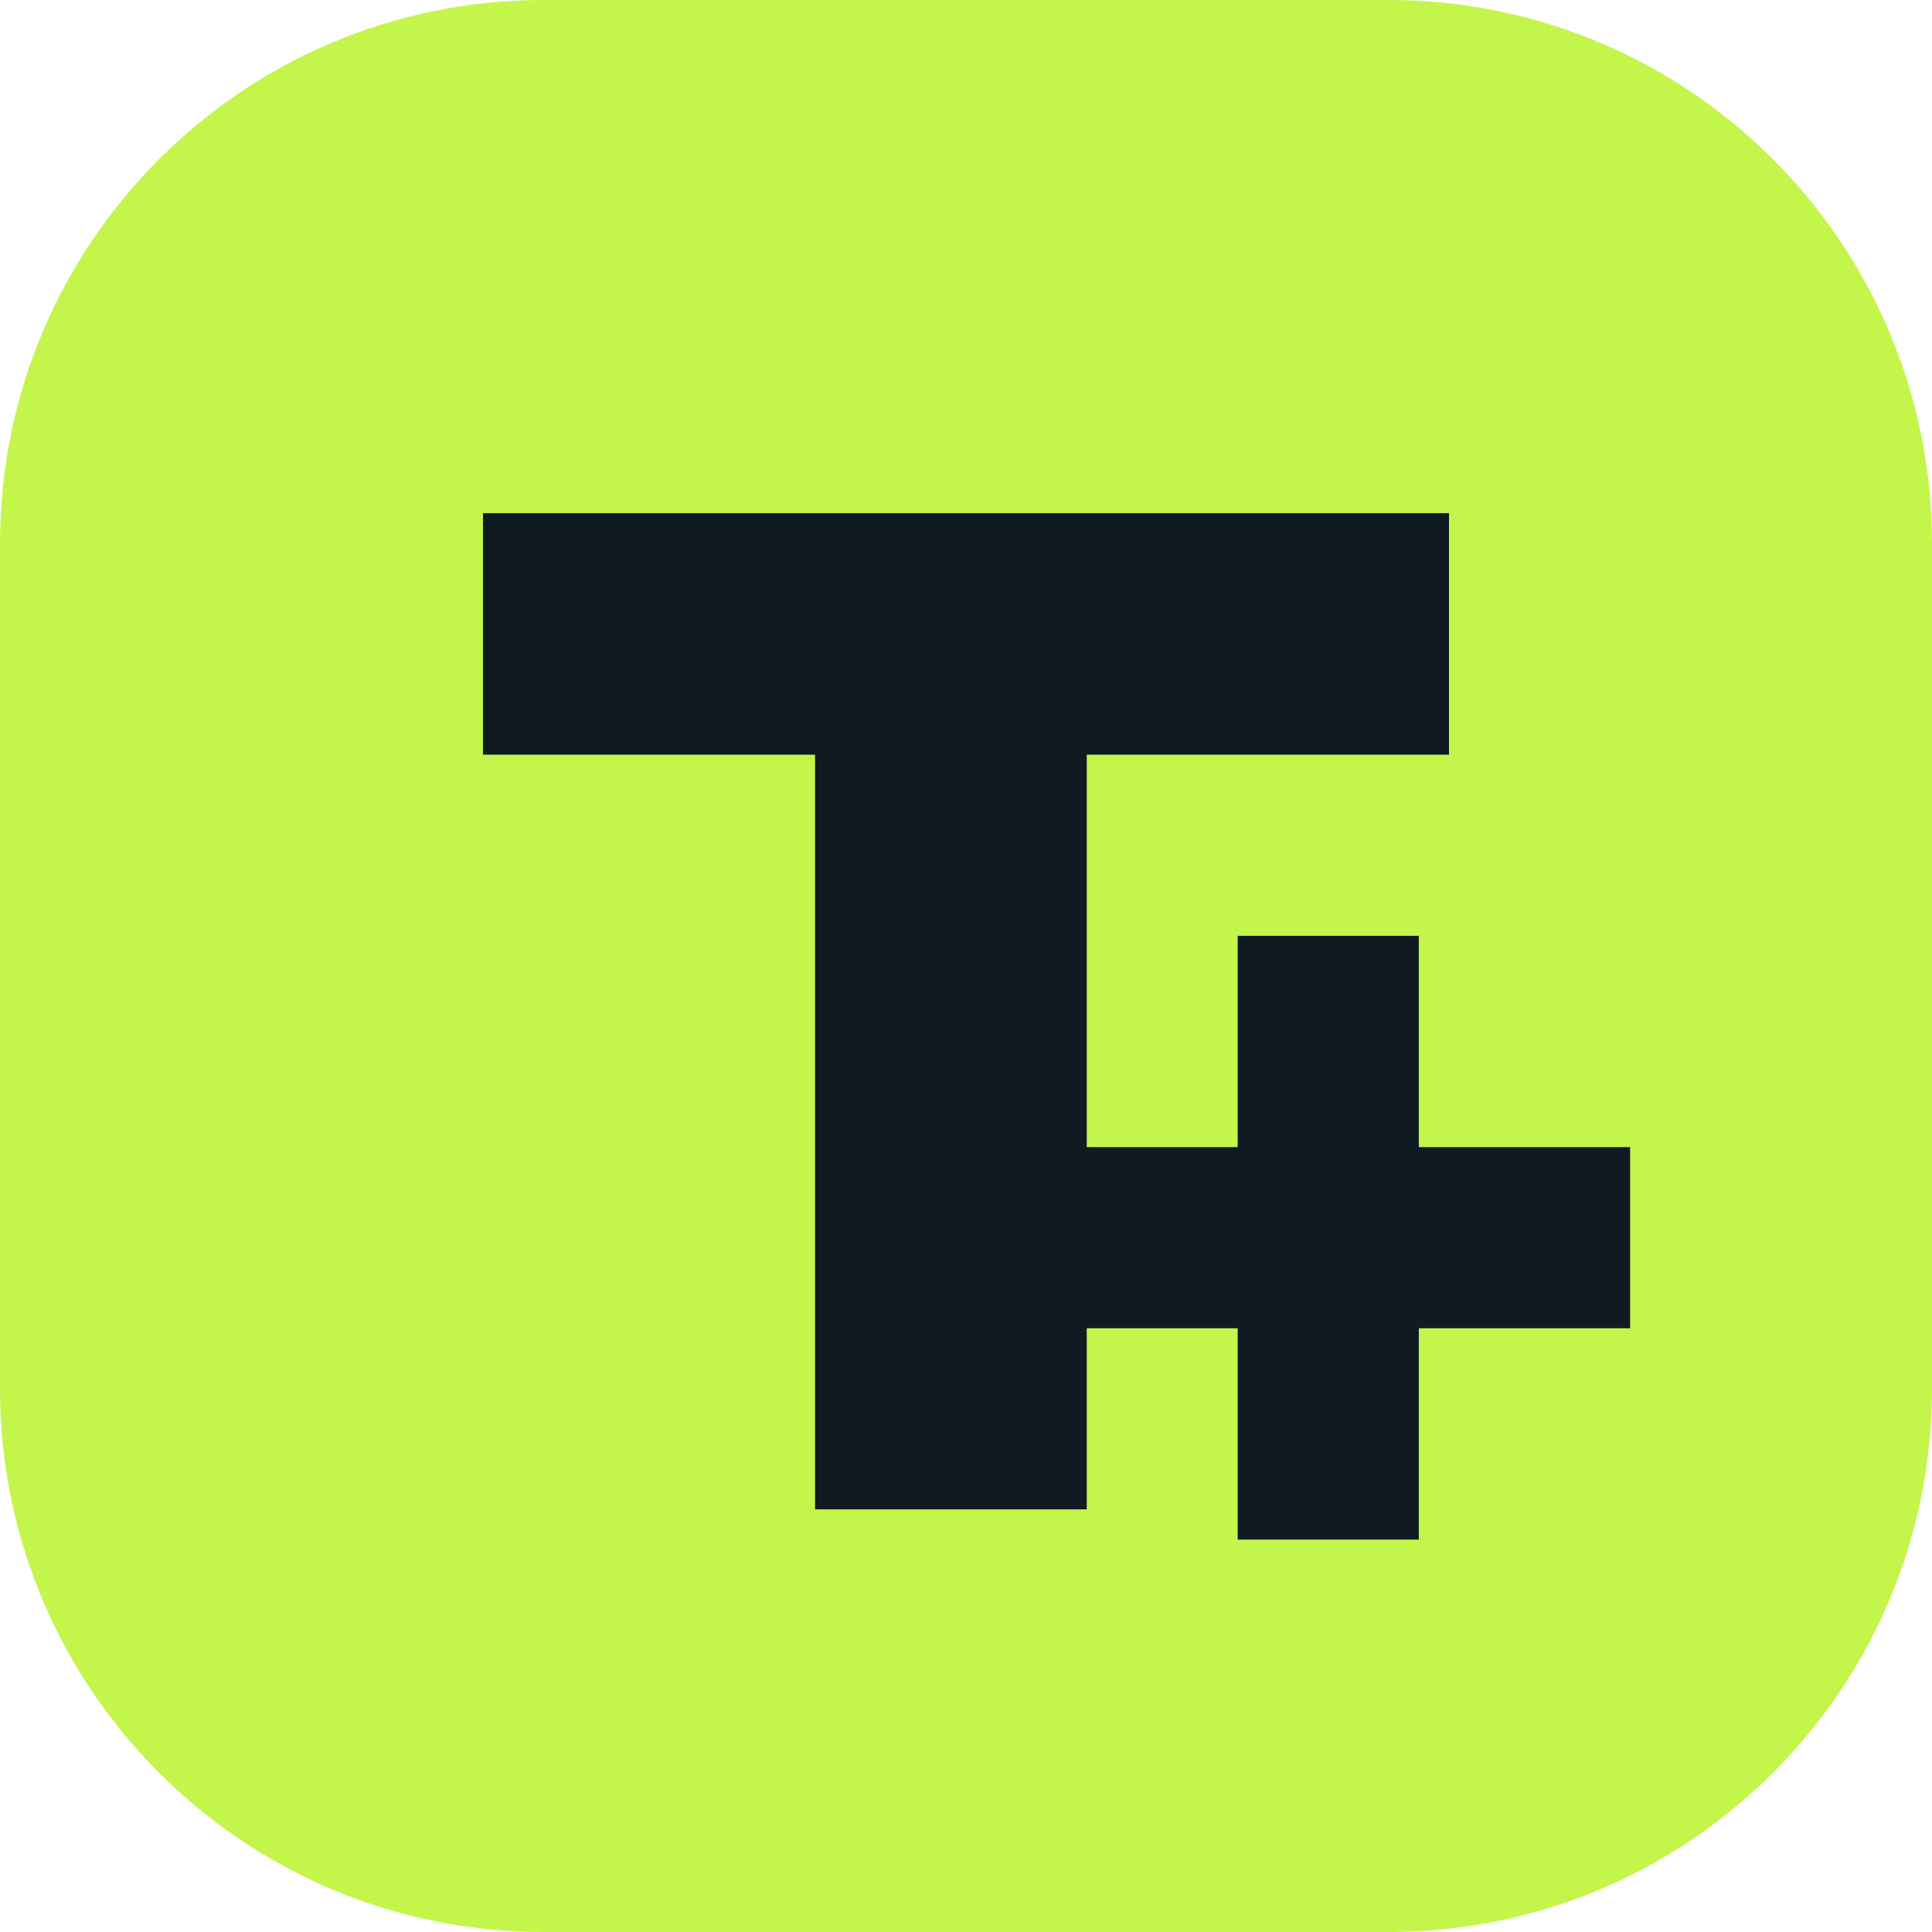
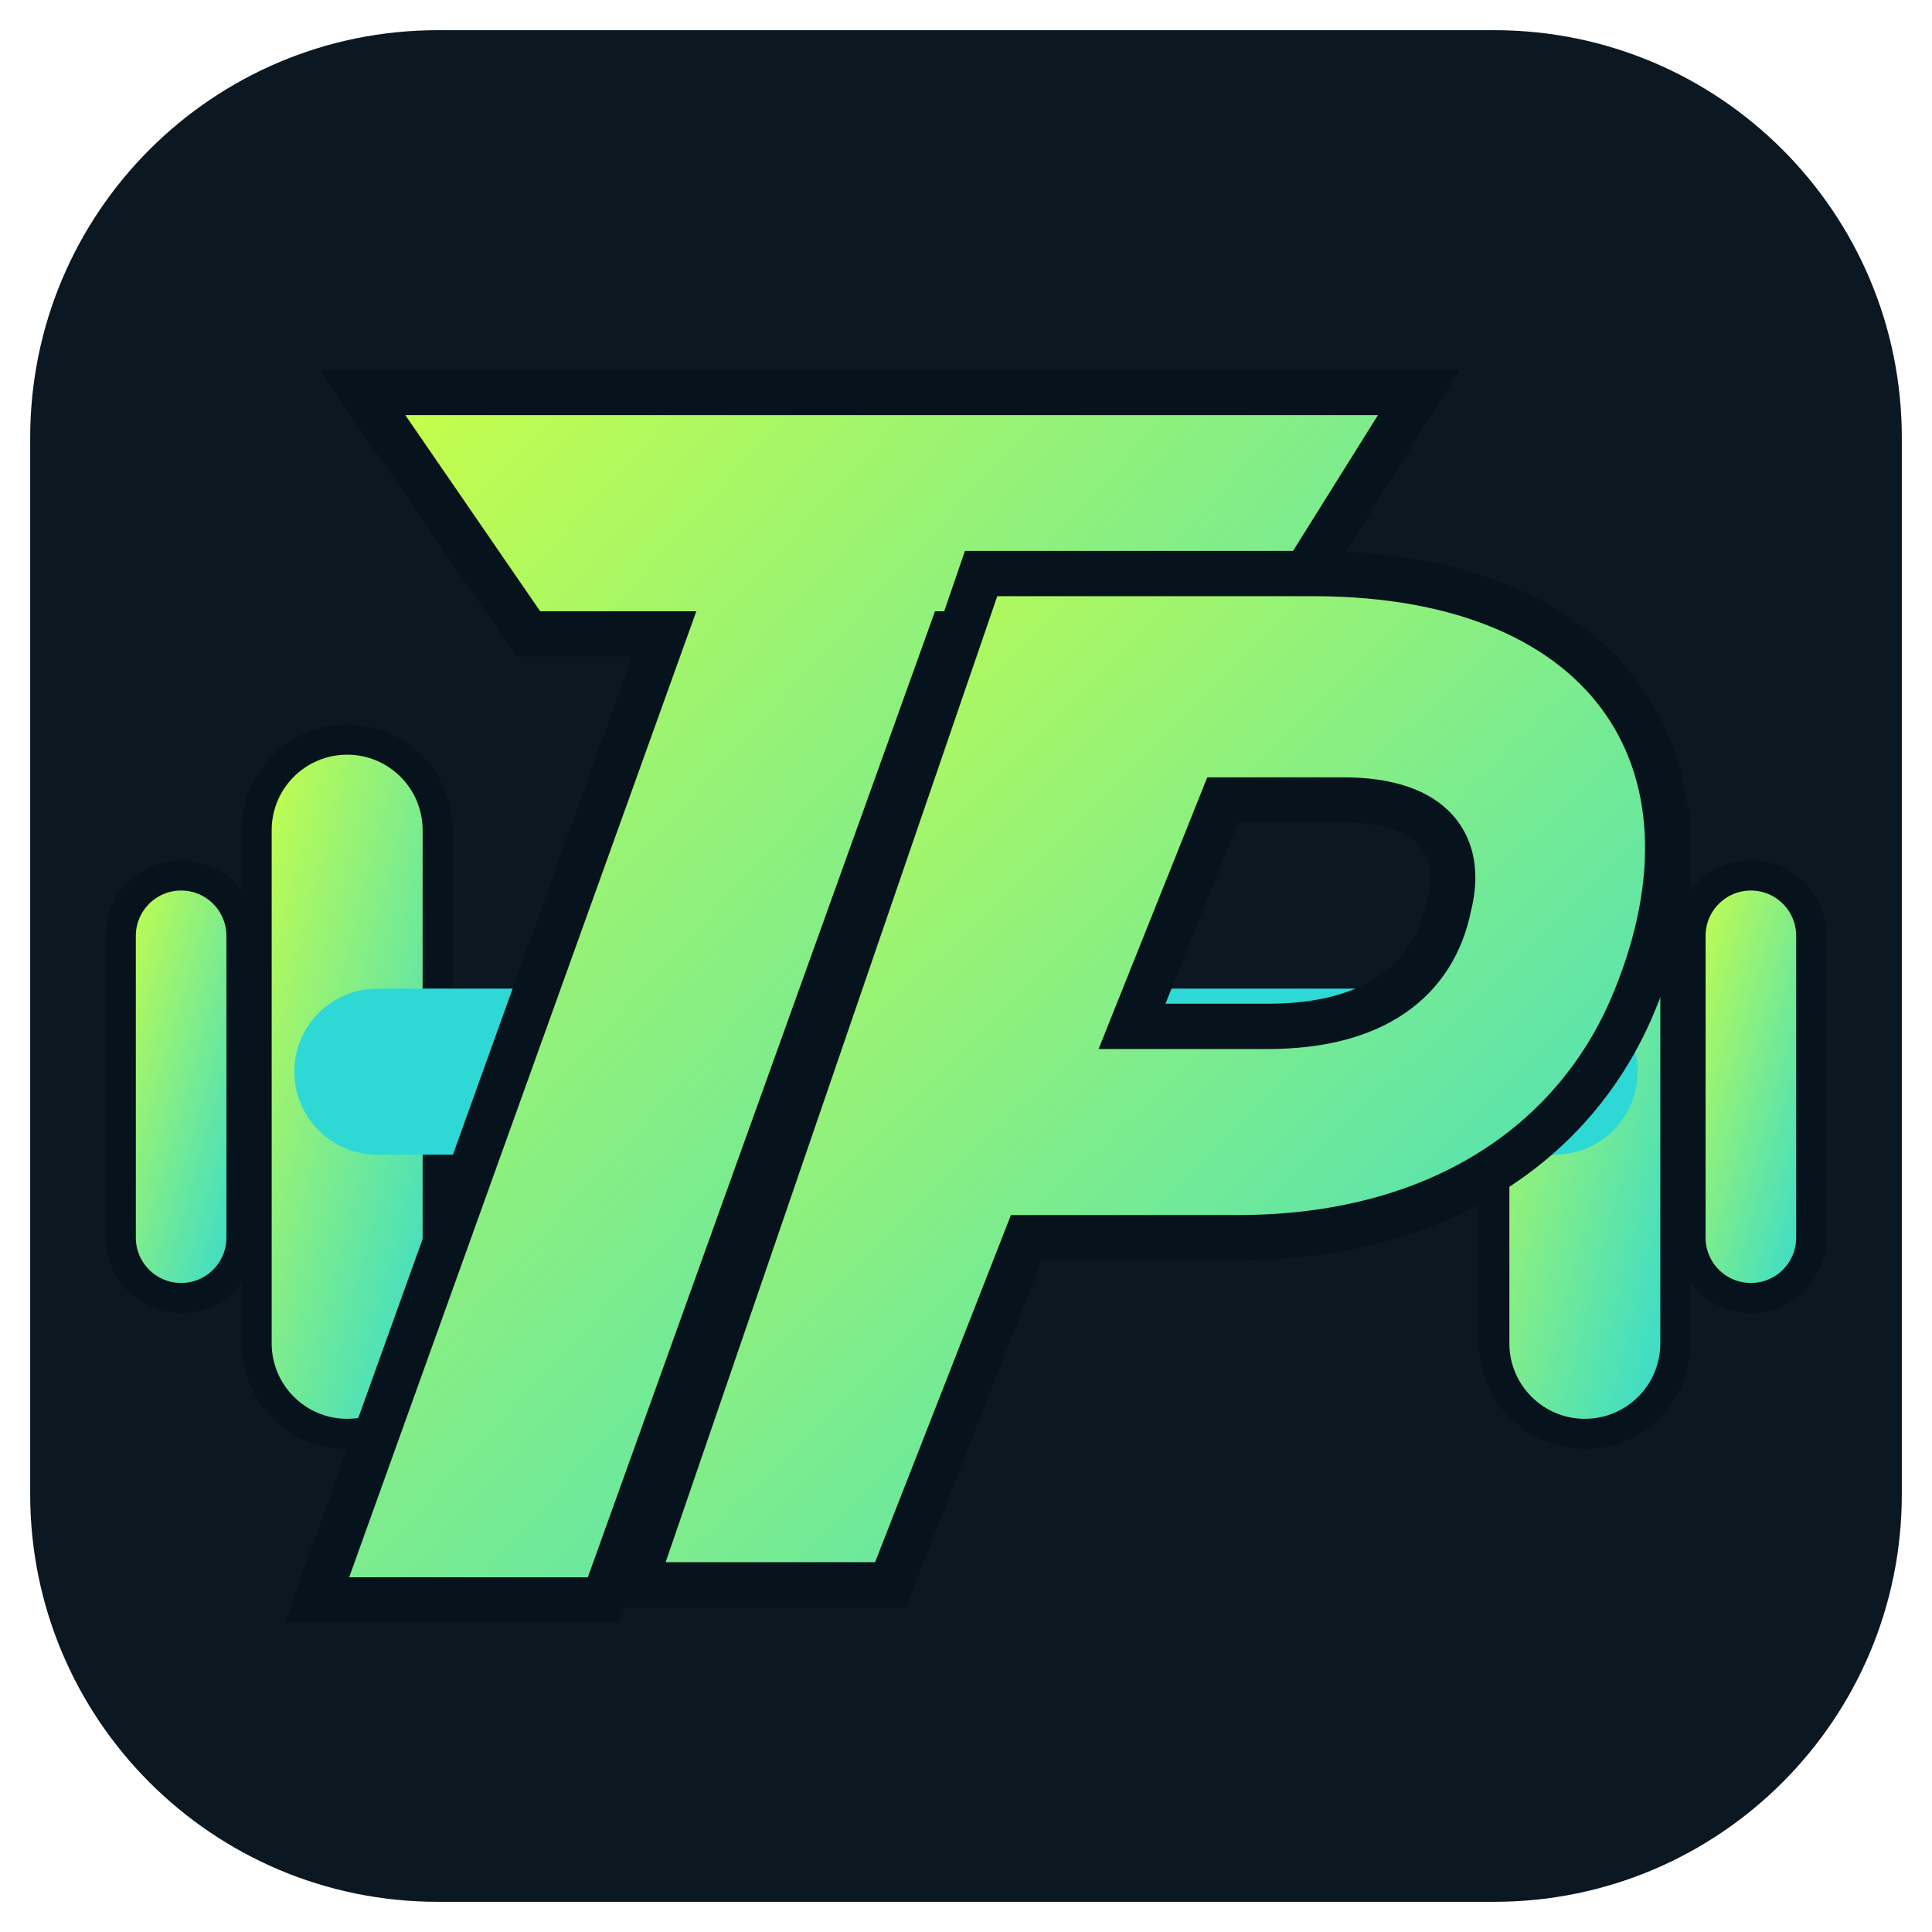
- <svg xmlns="http://www.w3.org/2000/svg" viewBox="0 0 64 64">
-   <rect width="64" height="64" rx="18" fill="#c4f54b" />
-   <path fill="#101b21" d="M16 17h32v8H36v25h-9V25H16z" />
-   <path fill="#101b21" d="M41 31h6v7h7v6h-7v7h-6v-7h-7v-6h7z" />
+ <svg xmlns="http://www.w3.org/2000/svg" viewBox="0 0 128 128">
+   <defs>
+     <linearGradient id="b" x1="0" y1="0" x2="1" y2="1">
+       <stop stop-color="#ccff45" />
+       <stop offset="1" stop-color="#2ed9d5" />
+     </linearGradient>
+   </defs>
+   <rect x="2" y="2" width="124" height="124" rx="27" fill="#0b1822" />
+   <g fill="url(#b)" stroke="#06131c" stroke-width="2">
+     <rect x="8" y="58" width="8" height="28" rx="4" />
+     <rect x="17" y="49" width="12" height="46" rx="6" />
+     <rect x="99" y="49" width="12" height="46" rx="6" />
+     <rect x="112" y="58" width="8" height="28" rx="4" />
+   </g>
+   <path d="M25 71H103" fill="none" stroke="#2ed9d5" stroke-width="11" stroke-linecap="round" />
+   <path d="M24 26H94L84 42H63L40 106H21L44 42H35Z" fill="url(#b)" stroke="#06131c" stroke-width="3" />
+   <path fill="url(#b)" fill-rule="evenodd" stroke="#06131c" stroke-width="3" d="M75 38H87C107 38 115 51 108 67C104 76 95 82 82 82H68L59 105H42L65 38H75ZM81 53L75 68H84C91 68 95 65 96 60C97 56 95 53 89 53H81Z" />
</svg>
